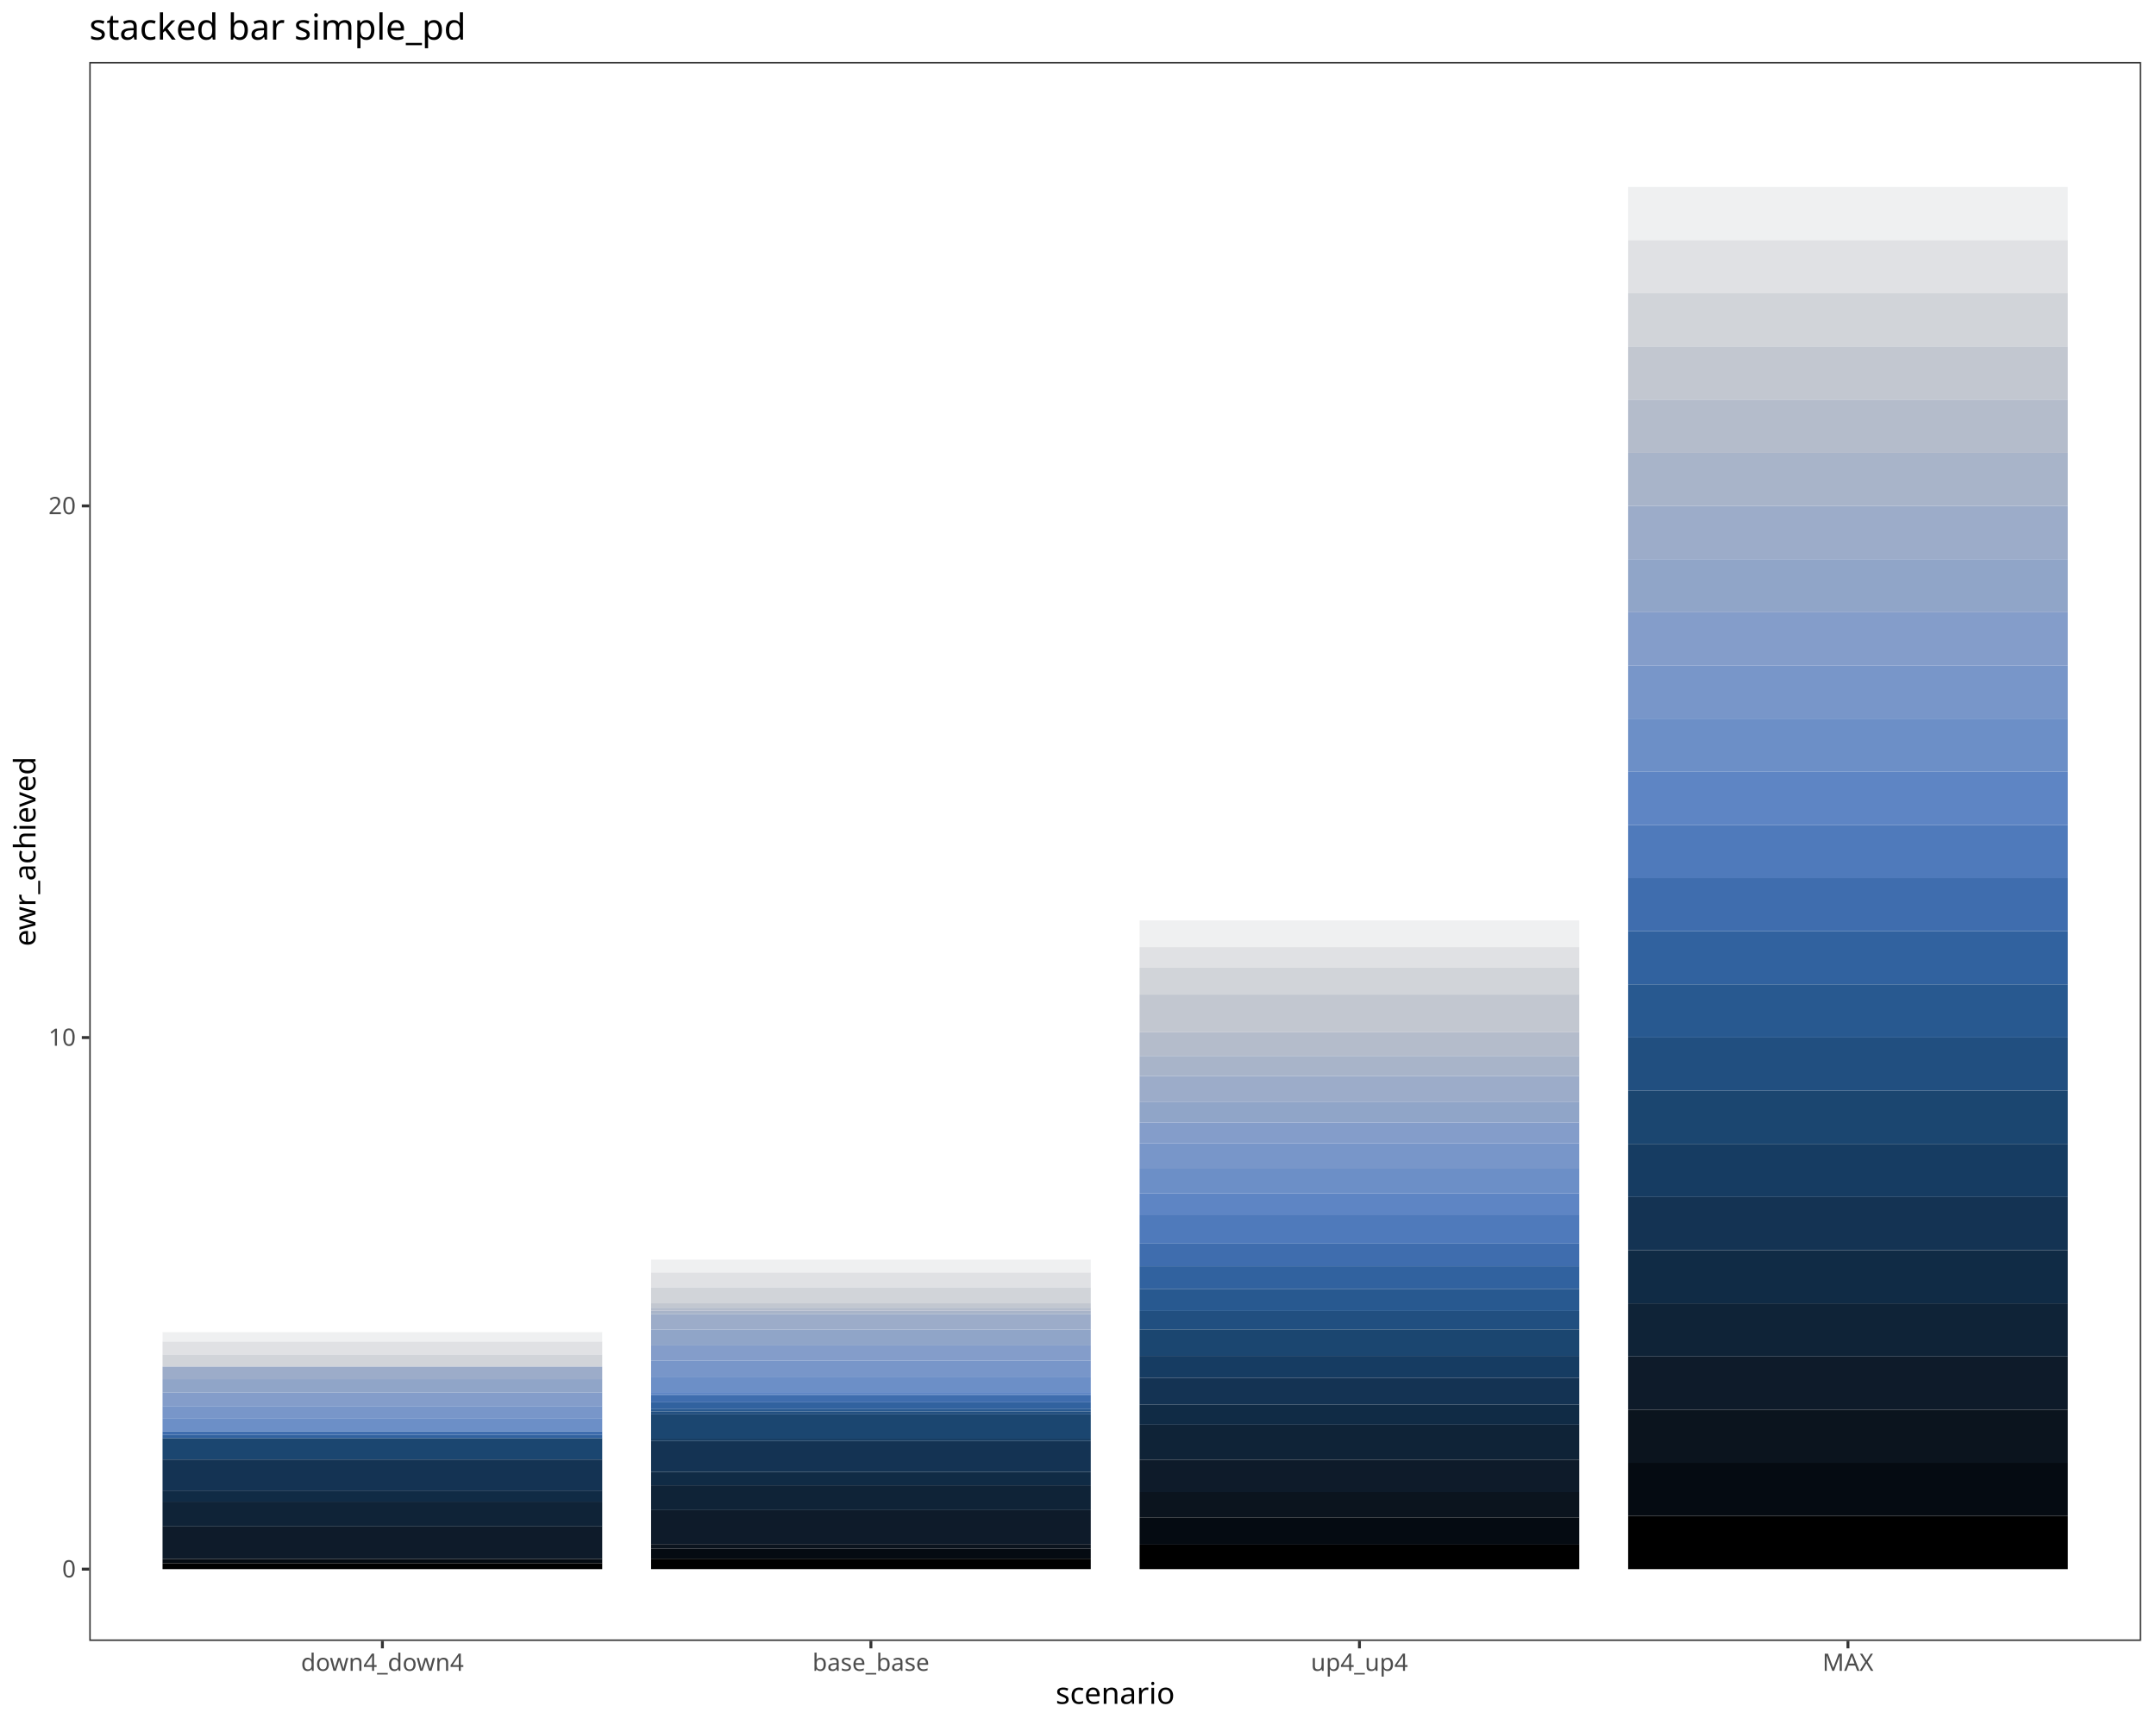
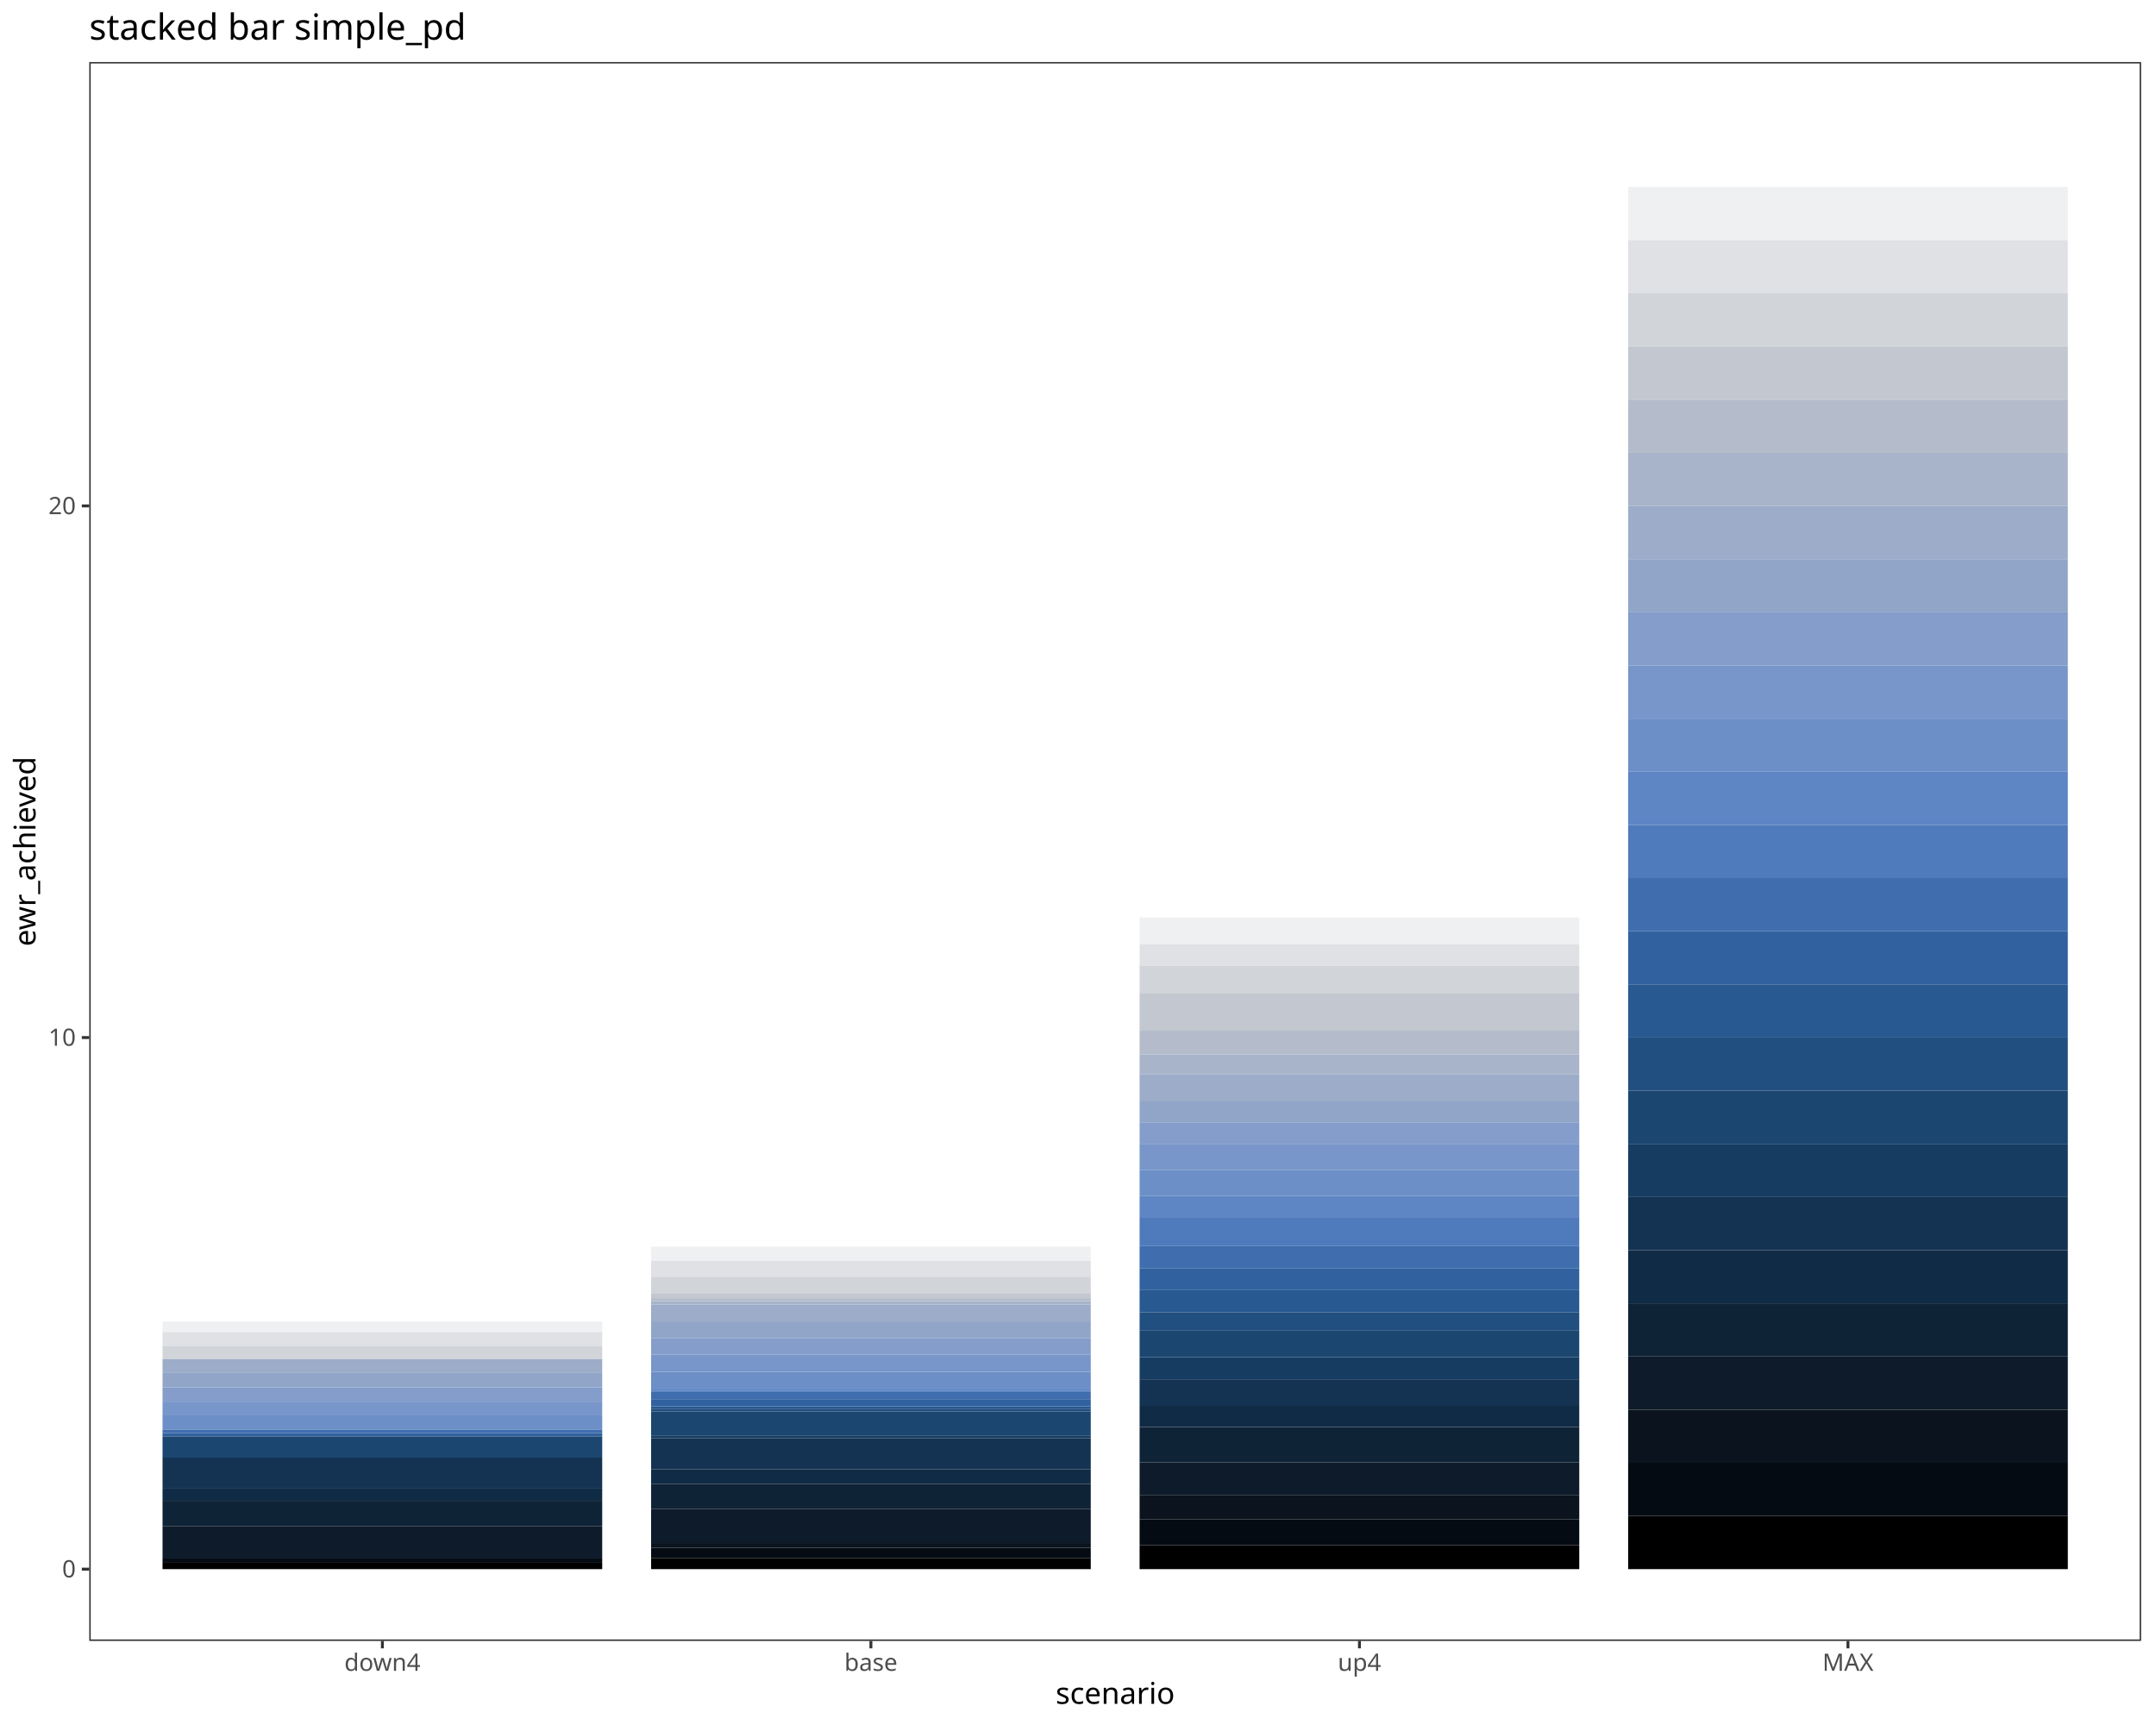
<svg xmlns="http://www.w3.org/2000/svg" class="svglite" data-engine-version="2.0" width="720.00pt" height="576.00pt" viewBox="0 0 720.00 576.00">
  <defs>
    <style type="text/css">
    .svglite line, .svglite polyline, .svglite polygon, .svglite path, .svglite rect, .svglite circle {
      fill: none;
      stroke: #000000;
      stroke-linecap: round;
      stroke-linejoin: round;
      stroke-miterlimit: 10.00;
    }
  </style>
  </defs>
  <rect width="100%" height="100%" style="stroke: none; fill: #FFFFFF;" />
  <defs>
    <clipPath id="cpMC4wMHw3MjAuMDB8MC4wMHw1NzYuMDA=">
      <rect x="0.00" y="0.00" width="720.00" height="576.00" />
    </clipPath>
  </defs>
  <g clip-path="url(#cpMC4wMHw3MjAuMDB8MC4wMHw1NzYuMDA=)">
-     <rect x="0" y="0.00" width="720.00" height="576.00" style="stroke-width: 0.97; stroke: #FFFFFF; fill: #FFFFFF;" />
+     <rect x="0.00" y="0.00" width="720.00" height="576.00" style="stroke-width: 0.97; stroke: #FFFFFF; fill: #FFFFFF;" />
  </g>
  <defs>
    <clipPath id="cpMjkuODF8NzE1LjAyfDIwLjcxfDU0Ny45Mg==">
      <rect x="29.81" y="20.71" width="685.21" height="527.21" />
    </clipPath>
  </defs>
  <g clip-path="url(#cpMjkuODF8NzE1LjAyfDIwLjcxfDU0Ny45Mg==)">
    <rect x="29.81" y="20.71" width="685.21" height="527.21" style="stroke-width: 0.97; stroke: none; fill: #FFFFFF;" />
    <rect x="543.72" y="44.68" width="146.83" height="17.75" style="stroke-width: 1.07; stroke: none; stroke-linecap: butt; stroke-linejoin: miter; fill: #FFFFFF;" />
    <rect x="543.72" y="62.43" width="146.83" height="17.75" style="stroke-width: 1.07; stroke: none; stroke-linecap: butt; stroke-linejoin: miter; fill: #EFF0F1;" />
    <rect x="543.72" y="80.18" width="146.83" height="17.75" style="stroke-width: 1.07; stroke: none; stroke-linecap: butt; stroke-linejoin: miter; fill: #E0E1E4;" />
    <rect x="543.72" y="97.93" width="146.83" height="17.75" style="stroke-width: 1.07; stroke: none; stroke-linecap: butt; stroke-linejoin: miter; fill: #D1D4D9;" />
    <rect x="543.72" y="115.68" width="146.83" height="17.75" style="stroke-width: 1.07; stroke: none; stroke-linecap: butt; stroke-linejoin: miter; fill: #C2C7D0;" />
    <rect x="543.72" y="133.43" width="146.83" height="17.75" style="stroke-width: 1.07; stroke: none; stroke-linecap: butt; stroke-linejoin: miter; fill: #B4BCCB;" />
    <rect x="543.72" y="151.18" width="146.83" height="17.75" style="stroke-width: 1.07; stroke: none; stroke-linecap: butt; stroke-linejoin: miter; fill: #A8B4C9;" />
    <rect x="543.72" y="168.93" width="146.83" height="17.75" style="stroke-width: 1.07; stroke: none; stroke-linecap: butt; stroke-linejoin: miter; fill: #9CACC9;" />
    <rect x="543.72" y="186.69" width="146.83" height="17.75" style="stroke-width: 1.07; stroke: none; stroke-linecap: butt; stroke-linejoin: miter; fill: #90A5C8;" />
    <rect x="543.72" y="204.44" width="146.83" height="17.75" style="stroke-width: 1.07; stroke: none; stroke-linecap: butt; stroke-linejoin: miter; fill: #849DCA;" />
    <rect x="543.72" y="222.19" width="146.83" height="17.75" style="stroke-width: 1.07; stroke: none; stroke-linecap: butt; stroke-linejoin: miter; fill: #7896C9;" />
    <rect x="543.72" y="239.94" width="146.83" height="17.75" style="stroke-width: 1.07; stroke: none; stroke-linecap: butt; stroke-linejoin: miter; fill: #6C8FC7;" />
    <rect x="543.72" y="257.69" width="146.83" height="17.75" style="stroke-width: 1.07; stroke: none; stroke-linecap: butt; stroke-linejoin: miter; fill: #5E85C4;" />
    <rect x="543.72" y="275.44" width="146.83" height="17.75" style="stroke-width: 1.07; stroke: none; stroke-linecap: butt; stroke-linejoin: miter; fill: #4F7ABB;" />
    <rect x="543.72" y="293.19" width="146.83" height="17.75" style="stroke-width: 1.07; stroke: none; stroke-linecap: butt; stroke-linejoin: miter; fill: #3F6DAE;" />
    <rect x="543.72" y="310.94" width="146.83" height="17.75" style="stroke-width: 1.07; stroke: none; stroke-linecap: butt; stroke-linejoin: miter; fill: #31629F;" />
    <rect x="543.72" y="328.69" width="146.83" height="17.75" style="stroke-width: 1.07; stroke: none; stroke-linecap: butt; stroke-linejoin: miter; fill: #285990;" />
    <rect x="543.72" y="346.45" width="146.83" height="17.75" style="stroke-width: 1.07; stroke: none; stroke-linecap: butt; stroke-linejoin: miter; fill: #214F80;" />
    <rect x="543.72" y="364.20" width="146.83" height="17.75" style="stroke-width: 1.07; stroke: none; stroke-linecap: butt; stroke-linejoin: miter; fill: #1B4670;" />
    <rect x="543.72" y="381.95" width="146.83" height="17.75" style="stroke-width: 1.07; stroke: none; stroke-linecap: butt; stroke-linejoin: miter; fill: #163C62;" />
    <rect x="543.72" y="399.70" width="146.83" height="17.75" style="stroke-width: 1.07; stroke: none; stroke-linecap: butt; stroke-linejoin: miter; fill: #143353;" />
    <rect x="543.72" y="417.45" width="146.83" height="17.75" style="stroke-width: 1.07; stroke: none; stroke-linecap: butt; stroke-linejoin: miter; fill: #102B45;" />
    <rect x="543.72" y="435.20" width="146.83" height="17.75" style="stroke-width: 1.07; stroke: none; stroke-linecap: butt; stroke-linejoin: miter; fill: #0F2337;" />
    <rect x="543.72" y="452.95" width="146.83" height="17.75" style="stroke-width: 1.07; stroke: none; stroke-linecap: butt; stroke-linejoin: miter; fill: #0E1B2A;" />
    <rect x="543.72" y="470.70" width="146.83" height="17.75" style="stroke-width: 1.07; stroke: none; stroke-linecap: butt; stroke-linejoin: miter; fill: #0B141E;" />
    <rect x="543.72" y="488.45" width="146.83" height="17.75" style="stroke-width: 1.07; stroke: none; stroke-linecap: butt; stroke-linejoin: miter; fill: #050B12;" />
    <rect x="543.72" y="506.21" width="146.83" height="17.75" style="stroke-width: 1.07; stroke: none; stroke-linecap: butt; stroke-linejoin: miter; fill: #000000;" />
-     <rect x="217.43" y="415.64" width="146.83" height="4.96" style="stroke-width: 1.07; stroke: none; stroke-linecap: butt; stroke-linejoin: miter; fill: #FFFFFF;" />
-     <rect x="217.43" y="420.60" width="146.83" height="4.31" style="stroke-width: 1.07; stroke: none; stroke-linecap: butt; stroke-linejoin: miter; fill: #EFF0F1;" />
-     <rect x="217.43" y="424.91" width="146.83" height="4.99" style="stroke-width: 1.07; stroke: none; stroke-linecap: butt; stroke-linejoin: miter; fill: #E0E1E4;" />
-     <rect x="217.43" y="429.90" width="146.83" height="5.28" style="stroke-width: 1.07; stroke: none; stroke-linecap: butt; stroke-linejoin: miter; fill: #D1D4D9;" />
-     <rect x="217.43" y="435.18" width="146.83" height="1.49" style="stroke-width: 1.07; stroke: none; stroke-linecap: butt; stroke-linejoin: miter; fill: #C2C7D0;" />
-     <rect x="217.43" y="436.66" width="146.83" height="0.99" style="stroke-width: 1.07; stroke: none; stroke-linecap: butt; stroke-linejoin: miter; fill: #B4BCCB;" />
-     <rect x="217.43" y="437.65" width="146.83" height="1.18" style="stroke-width: 1.07; stroke: none; stroke-linecap: butt; stroke-linejoin: miter; fill: #A8B4C9;" />
-     <rect x="217.43" y="438.84" width="146.83" height="5.12" style="stroke-width: 1.07; stroke: none; stroke-linecap: butt; stroke-linejoin: miter; fill: #9CACC9;" />
-     <rect x="217.43" y="443.96" width="146.83" height="5.31" style="stroke-width: 1.07; stroke: none; stroke-linecap: butt; stroke-linejoin: miter; fill: #90A5C8;" />
-     <rect x="217.43" y="449.27" width="146.83" height="5.10" style="stroke-width: 1.07; stroke: none; stroke-linecap: butt; stroke-linejoin: miter; fill: #849DCA;" />
-     <rect x="217.43" y="454.37" width="146.83" height="5.31" style="stroke-width: 1.07; stroke: none; stroke-linecap: butt; stroke-linejoin: miter; fill: #7896C9;" />
-     <rect x="217.43" y="459.68" width="146.83" height="5.18" style="stroke-width: 1.07; stroke: none; stroke-linecap: butt; stroke-linejoin: miter; fill: #6C8FC7;" />
-     <rect x="217.43" y="464.86" width="146.83" height="0.78" style="stroke-width: 1.07; stroke: none; stroke-linecap: butt; stroke-linejoin: miter; fill: #5E85C4;" />
-     <rect x="217.43" y="465.63" width="146.83" height="0.33" style="stroke-width: 1.07; stroke: none; stroke-linecap: butt; stroke-linejoin: miter; fill: #4F7ABB;" />
-     <rect x="217.43" y="465.97" width="146.83" height="2.28" style="stroke-width: 1.07; stroke: none; stroke-linecap: butt; stroke-linejoin: miter; fill: #3F6DAE;" />
-     <rect x="217.43" y="468.25" width="146.83" height="2.28" style="stroke-width: 1.07; stroke: none; stroke-linecap: butt; stroke-linejoin: miter; fill: #31629F;" />
-     <rect x="217.43" y="470.53" width="146.83" height="0.78" style="stroke-width: 1.07; stroke: none; stroke-linecap: butt; stroke-linejoin: miter; fill: #285990;" />
-     <rect x="217.43" y="471.30" width="146.83" height="0.98" style="stroke-width: 1.07; stroke: none; stroke-linecap: butt; stroke-linejoin: miter; fill: #214F80;" />
-     <rect x="217.43" y="472.28" width="146.83" height="8.11" style="stroke-width: 1.07; stroke: none; stroke-linecap: butt; stroke-linejoin: miter; fill: #1B4670;" />
-     <rect x="217.43" y="480.39" width="146.83" height="0.78" style="stroke-width: 1.07; stroke: none; stroke-linecap: butt; stroke-linejoin: miter; fill: #163C62;" />
-     <rect x="217.43" y="481.17" width="146.83" height="10.35" style="stroke-width: 1.07; stroke: none; stroke-linecap: butt; stroke-linejoin: miter; fill: #143353;" />
-     <rect x="217.43" y="491.52" width="146.83" height="4.45" style="stroke-width: 1.07; stroke: none; stroke-linecap: butt; stroke-linejoin: miter; fill: #102B45;" />
-     <rect x="217.43" y="495.97" width="146.83" height="8.28" style="stroke-width: 1.07; stroke: none; stroke-linecap: butt; stroke-linejoin: miter; fill: #0F2337;" />
-     <rect x="217.43" y="504.24" width="146.83" height="11.34" style="stroke-width: 1.07; stroke: none; stroke-linecap: butt; stroke-linejoin: miter; fill: #0E1B2A;" />
-     <rect x="217.43" y="515.58" width="146.83" height="1.50" style="stroke-width: 1.07; stroke: none; stroke-linecap: butt; stroke-linejoin: miter; fill: #0B141E;" />
-     <rect x="217.43" y="517.08" width="146.83" height="3.39" style="stroke-width: 1.07; stroke: none; stroke-linecap: butt; stroke-linejoin: miter; fill: #050B12;" />
-     <rect x="217.43" y="520.47" width="146.83" height="3.48" style="stroke-width: 1.07; stroke: none; stroke-linecap: butt; stroke-linejoin: miter; fill: #000000;" />
-     <rect x="54.28" y="440.84" width="146.83" height="3.98" style="stroke-width: 1.07; stroke: none; stroke-linecap: butt; stroke-linejoin: miter; fill: #FFFFFF;" />
-     <rect x="54.28" y="444.82" width="146.83" height="3.14" style="stroke-width: 1.07; stroke: none; stroke-linecap: butt; stroke-linejoin: miter; fill: #EFF0F1;" />
-     <rect x="54.28" y="447.96" width="146.83" height="4.33" style="stroke-width: 1.07; stroke: none; stroke-linecap: butt; stroke-linejoin: miter; fill: #E0E1E4;" />
-     <rect x="54.28" y="452.29" width="146.83" height="4.07" style="stroke-width: 1.07; stroke: none; stroke-linecap: butt; stroke-linejoin: miter; fill: #D1D4D9;" />
-     <rect x="54.28" y="456.36" width="146.83" height="0.00" style="stroke-width: 1.07; stroke: none; stroke-linecap: butt; stroke-linejoin: miter; fill: #C2C7D0;" />
-     <rect x="54.28" y="456.36" width="146.83" height="0.00" style="stroke-width: 1.07; stroke: none; stroke-linecap: butt; stroke-linejoin: miter; fill: #B4BCCB;" />
-     <rect x="54.28" y="456.36" width="146.83" height="0.00" style="stroke-width: 1.07; stroke: none; stroke-linecap: butt; stroke-linejoin: miter; fill: #A8B4C9;" />
-     <rect x="54.28" y="456.36" width="146.83" height="4.16" style="stroke-width: 1.07; stroke: none; stroke-linecap: butt; stroke-linejoin: miter; fill: #9CACC9;" />
-     <rect x="54.28" y="460.52" width="146.83" height="4.52" style="stroke-width: 1.07; stroke: none; stroke-linecap: butt; stroke-linejoin: miter; fill: #90A5C8;" />
-     <rect x="54.28" y="465.04" width="146.83" height="4.48" style="stroke-width: 1.07; stroke: none; stroke-linecap: butt; stroke-linejoin: miter; fill: #849DCA;" />
-     <rect x="54.28" y="469.51" width="146.83" height="4.21" style="stroke-width: 1.07; stroke: none; stroke-linecap: butt; stroke-linejoin: miter; fill: #7896C9;" />
-     <rect x="54.28" y="473.72" width="146.83" height="4.29" style="stroke-width: 1.07; stroke: none; stroke-linecap: butt; stroke-linejoin: miter; fill: #6C8FC7;" />
-     <rect x="54.28" y="478.01" width="146.83" height="0.00" style="stroke-width: 1.07; stroke: none; stroke-linecap: butt; stroke-linejoin: miter; fill: #5E85C4;" />
-     <rect x="54.28" y="478.01" width="146.83" height="0.00" style="stroke-width: 1.07; stroke: none; stroke-linecap: butt; stroke-linejoin: miter; fill: #4F7ABB;" />
-     <rect x="54.28" y="478.01" width="146.83" height="1.13" style="stroke-width: 1.07; stroke: none; stroke-linecap: butt; stroke-linejoin: miter; fill: #3F6DAE;" />
-     <rect x="54.28" y="479.14" width="146.83" height="1.13" style="stroke-width: 1.07; stroke: none; stroke-linecap: butt; stroke-linejoin: miter; fill: #31629F;" />
-     <rect x="54.28" y="480.27" width="146.83" height="0.00" style="stroke-width: 1.07; stroke: none; stroke-linecap: butt; stroke-linejoin: miter; fill: #285990;" />
-     <rect x="54.28" y="480.27" width="146.83" height="0.00" style="stroke-width: 1.07; stroke: none; stroke-linecap: butt; stroke-linejoin: miter; fill: #214F80;" />
-     <rect x="54.28" y="480.27" width="146.83" height="7.09" style="stroke-width: 1.07; stroke: none; stroke-linecap: butt; stroke-linejoin: miter; fill: #1B4670;" />
-     <rect x="54.28" y="487.36" width="146.83" height="0.00" style="stroke-width: 1.07; stroke: none; stroke-linecap: butt; stroke-linejoin: miter; fill: #163C62;" />
-     <rect x="54.28" y="487.36" width="146.83" height="10.35" style="stroke-width: 1.07; stroke: none; stroke-linecap: butt; stroke-linejoin: miter; fill: #143353;" />
-     <rect x="54.28" y="497.71" width="146.83" height="3.70" style="stroke-width: 1.07; stroke: none; stroke-linecap: butt; stroke-linejoin: miter; fill: #102B45;" />
-     <rect x="54.28" y="501.42" width="146.83" height="8.28" style="stroke-width: 1.07; stroke: none; stroke-linecap: butt; stroke-linejoin: miter; fill: #0F2337;" />
-     <rect x="54.28" y="509.69" width="146.83" height="10.84" style="stroke-width: 1.07; stroke: none; stroke-linecap: butt; stroke-linejoin: miter; fill: #0E1B2A;" />
-     <rect x="54.28" y="520.54" width="146.83" height="0.00" style="stroke-width: 1.07; stroke: none; stroke-linecap: butt; stroke-linejoin: miter; fill: #0B141E;" />
-     <rect x="54.28" y="520.54" width="146.83" height="1.43" style="stroke-width: 1.07; stroke: none; stroke-linecap: butt; stroke-linejoin: miter; fill: #050B12;" />
-     <rect x="54.28" y="521.97" width="146.83" height="1.99" style="stroke-width: 1.07; stroke: none; stroke-linecap: butt; stroke-linejoin: miter; fill: #000000;" />
-     <rect x="380.57" y="299.62" width="146.83" height="7.72" style="stroke-width: 1.07; stroke: none; stroke-linecap: butt; stroke-linejoin: miter; fill: #FFFFFF;" />
-     <rect x="380.57" y="307.34" width="146.83" height="8.92" style="stroke-width: 1.07; stroke: none; stroke-linecap: butt; stroke-linejoin: miter; fill: #EFF0F1;" />
-     <rect x="380.57" y="316.25" width="146.83" height="6.86" style="stroke-width: 1.07; stroke: none; stroke-linecap: butt; stroke-linejoin: miter; fill: #E0E1E4;" />
-     <rect x="380.57" y="323.11" width="146.83" height="8.98" style="stroke-width: 1.07; stroke: none; stroke-linecap: butt; stroke-linejoin: miter; fill: #D1D4D9;" />
-     <rect x="380.57" y="332.09" width="146.83" height="12.59" style="stroke-width: 1.07; stroke: none; stroke-linecap: butt; stroke-linejoin: miter; fill: #C2C7D0;" />
-     <rect x="380.57" y="344.69" width="146.83" height="7.90" style="stroke-width: 1.07; stroke: none; stroke-linecap: butt; stroke-linejoin: miter; fill: #B4BCCB;" />
-     <rect x="380.57" y="352.59" width="146.83" height="6.71" style="stroke-width: 1.07; stroke: none; stroke-linecap: butt; stroke-linejoin: miter; fill: #A8B4C9;" />
-     <rect x="380.57" y="359.30" width="146.83" height="8.71" style="stroke-width: 1.07; stroke: none; stroke-linecap: butt; stroke-linejoin: miter; fill: #9CACC9;" />
-     <rect x="380.57" y="368.00" width="146.83" height="6.85" style="stroke-width: 1.07; stroke: none; stroke-linecap: butt; stroke-linejoin: miter; fill: #90A5C8;" />
-     <rect x="380.57" y="374.85" width="146.83" height="6.94" style="stroke-width: 1.07; stroke: none; stroke-linecap: butt; stroke-linejoin: miter; fill: #849DCA;" />
-     <rect x="380.57" y="381.79" width="146.83" height="8.45" style="stroke-width: 1.07; stroke: none; stroke-linecap: butt; stroke-linejoin: miter; fill: #7896C9;" />
-     <rect x="380.57" y="390.24" width="146.83" height="8.19" style="stroke-width: 1.07; stroke: none; stroke-linecap: butt; stroke-linejoin: miter; fill: #6C8FC7;" />
-     <rect x="380.57" y="398.43" width="146.83" height="7.37" style="stroke-width: 1.07; stroke: none; stroke-linecap: butt; stroke-linejoin: miter; fill: #5E85C4;" />
-     <rect x="380.57" y="405.79" width="146.83" height="9.45" style="stroke-width: 1.07; stroke: none; stroke-linecap: butt; stroke-linejoin: miter; fill: #4F7ABB;" />
-     <rect x="380.57" y="415.24" width="146.83" height="7.57" style="stroke-width: 1.07; stroke: none; stroke-linecap: butt; stroke-linejoin: miter; fill: #3F6DAE;" />
-     <rect x="380.57" y="422.81" width="146.83" height="7.57" style="stroke-width: 1.07; stroke: none; stroke-linecap: butt; stroke-linejoin: miter; fill: #31629F;" />
-     <rect x="380.57" y="430.37" width="146.83" height="7.37" style="stroke-width: 1.07; stroke: none; stroke-linecap: butt; stroke-linejoin: miter; fill: #285990;" />
-     <rect x="380.57" y="437.74" width="146.83" height="6.16" style="stroke-width: 1.07; stroke: none; stroke-linecap: butt; stroke-linejoin: miter; fill: #214F80;" />
-     <rect x="380.57" y="443.90" width="146.83" height="8.86" style="stroke-width: 1.07; stroke: none; stroke-linecap: butt; stroke-linejoin: miter; fill: #1B4670;" />
-     <rect x="380.57" y="452.76" width="146.83" height="7.37" style="stroke-width: 1.07; stroke: none; stroke-linecap: butt; stroke-linejoin: miter; fill: #163C62;" />
-     <rect x="380.57" y="460.13" width="146.83" height="8.88" style="stroke-width: 1.07; stroke: none; stroke-linecap: butt; stroke-linejoin: miter; fill: #143353;" />
-     <rect x="380.57" y="469.00" width="146.83" height="6.74" style="stroke-width: 1.07; stroke: none; stroke-linecap: butt; stroke-linejoin: miter; fill: #102B45;" />
-     <rect x="380.57" y="475.74" width="146.83" height="11.66" style="stroke-width: 1.07; stroke: none; stroke-linecap: butt; stroke-linejoin: miter; fill: #0F2337;" />
-     <rect x="380.57" y="487.40" width="146.83" height="10.84" style="stroke-width: 1.07; stroke: none; stroke-linecap: butt; stroke-linejoin: miter; fill: #0E1B2A;" />
-     <rect x="380.57" y="498.24" width="146.83" height="8.46" style="stroke-width: 1.07; stroke: none; stroke-linecap: butt; stroke-linejoin: miter; fill: #0B141E;" />
-     <rect x="380.57" y="506.70" width="146.83" height="9.09" style="stroke-width: 1.07; stroke: none; stroke-linecap: butt; stroke-linejoin: miter; fill: #050B12;" />
-     <rect x="380.57" y="515.79" width="146.83" height="8.17" style="stroke-width: 1.07; stroke: none; stroke-linecap: butt; stroke-linejoin: miter; fill: #000000;" />
+     <rect x="217.43" y="410.98" width="146.83" height="5.30" style="stroke-width: 1.07; stroke: none; stroke-linecap: butt; stroke-linejoin: miter; fill: #FFFFFF;" />
+     <rect x="217.43" y="416.28" width="146.83" height="4.70" style="stroke-width: 1.07; stroke: none; stroke-linecap: butt; stroke-linejoin: miter; fill: #EFF0F1;" />
+     <rect x="217.43" y="420.98" width="146.83" height="5.34" style="stroke-width: 1.07; stroke: none; stroke-linecap: butt; stroke-linejoin: miter; fill: #E0E1E4;" />
+     <rect x="217.43" y="426.32" width="146.83" height="5.67" style="stroke-width: 1.07; stroke: none; stroke-linecap: butt; stroke-linejoin: miter; fill: #D1D4D9;" />
+     <rect x="217.43" y="431.99" width="146.83" height="1.49" style="stroke-width: 1.07; stroke: none; stroke-linecap: butt; stroke-linejoin: miter; fill: #C2C7D0;" />
+     <rect x="217.43" y="433.48" width="146.83" height="0.99" style="stroke-width: 1.07; stroke: none; stroke-linecap: butt; stroke-linejoin: miter; fill: #B4BCCB;" />
+     <rect x="217.43" y="434.47" width="146.83" height="1.18" style="stroke-width: 1.07; stroke: none; stroke-linecap: butt; stroke-linejoin: miter; fill: #A8B4C9;" />
+     <rect x="217.43" y="435.65" width="146.83" height="5.58" style="stroke-width: 1.07; stroke: none; stroke-linecap: butt; stroke-linejoin: miter; fill: #9CACC9;" />
+     <rect x="217.43" y="441.23" width="146.83" height="5.67" style="stroke-width: 1.07; stroke: none; stroke-linecap: butt; stroke-linejoin: miter; fill: #90A5C8;" />
+     <rect x="217.43" y="446.90" width="146.83" height="5.45" style="stroke-width: 1.07; stroke: none; stroke-linecap: butt; stroke-linejoin: miter; fill: #849DCA;" />
+     <rect x="217.43" y="452.35" width="146.83" height="5.69" style="stroke-width: 1.07; stroke: none; stroke-linecap: butt; stroke-linejoin: miter; fill: #7896C9;" />
+     <rect x="217.43" y="458.05" width="146.83" height="5.66" style="stroke-width: 1.07; stroke: none; stroke-linecap: butt; stroke-linejoin: miter; fill: #6C8FC7;" />
+     <rect x="217.43" y="463.71" width="146.83" height="0.78" style="stroke-width: 1.07; stroke: none; stroke-linecap: butt; stroke-linejoin: miter; fill: #5E85C4;" />
+     <rect x="217.43" y="464.48" width="146.83" height="0.33" style="stroke-width: 1.07; stroke: none; stroke-linecap: butt; stroke-linejoin: miter; fill: #4F7ABB;" />
+     <rect x="217.43" y="464.82" width="146.83" height="2.39" style="stroke-width: 1.07; stroke: none; stroke-linecap: butt; stroke-linejoin: miter; fill: #3F6DAE;" />
+     <rect x="217.43" y="467.20" width="146.83" height="2.39" style="stroke-width: 1.07; stroke: none; stroke-linecap: butt; stroke-linejoin: miter; fill: #31629F;" />
+     <rect x="217.43" y="469.59" width="146.83" height="0.78" style="stroke-width: 1.07; stroke: none; stroke-linecap: butt; stroke-linejoin: miter; fill: #285990;" />
+     <rect x="217.43" y="470.37" width="146.83" height="0.98" style="stroke-width: 1.07; stroke: none; stroke-linecap: butt; stroke-linejoin: miter; fill: #214F80;" />
+     <rect x="217.43" y="471.35" width="146.83" height="8.11" style="stroke-width: 1.07; stroke: none; stroke-linecap: butt; stroke-linejoin: miter; fill: #1B4670;" />
+     <rect x="217.43" y="479.45" width="146.83" height="0.78" style="stroke-width: 1.07; stroke: none; stroke-linecap: butt; stroke-linejoin: miter; fill: #163C62;" />
+     <rect x="217.43" y="480.23" width="146.83" height="10.35" style="stroke-width: 1.07; stroke: none; stroke-linecap: butt; stroke-linejoin: miter; fill: #143353;" />
+     <rect x="217.43" y="490.58" width="146.83" height="4.89" style="stroke-width: 1.07; stroke: none; stroke-linecap: butt; stroke-linejoin: miter; fill: #102B45;" />
+     <rect x="217.43" y="495.47" width="146.83" height="8.43" style="stroke-width: 1.07; stroke: none; stroke-linecap: butt; stroke-linejoin: miter; fill: #0F2337;" />
+     <rect x="217.43" y="503.90" width="146.83" height="11.34" style="stroke-width: 1.07; stroke: none; stroke-linecap: butt; stroke-linejoin: miter; fill: #0E1B2A;" />
+     <rect x="217.43" y="515.24" width="146.83" height="1.57" style="stroke-width: 1.07; stroke: none; stroke-linecap: butt; stroke-linejoin: miter; fill: #0B141E;" />
+     <rect x="217.43" y="516.81" width="146.83" height="3.43" style="stroke-width: 1.07; stroke: none; stroke-linecap: butt; stroke-linejoin: miter; fill: #050B12;" />
+     <rect x="217.43" y="520.24" width="146.83" height="3.72" style="stroke-width: 1.07; stroke: none; stroke-linecap: butt; stroke-linejoin: miter; fill: #000000;" />
+     <rect x="54.28" y="437.03" width="146.83" height="4.25" style="stroke-width: 1.07; stroke: none; stroke-linecap: butt; stroke-linejoin: miter; fill: #FFFFFF;" />
+     <rect x="54.28" y="441.28" width="146.83" height="3.50" style="stroke-width: 1.07; stroke: none; stroke-linecap: butt; stroke-linejoin: miter; fill: #EFF0F1;" />
+     <rect x="54.28" y="444.78" width="146.83" height="4.60" style="stroke-width: 1.07; stroke: none; stroke-linecap: butt; stroke-linejoin: miter; fill: #E0E1E4;" />
+     <rect x="54.28" y="449.38" width="146.83" height="4.45" style="stroke-width: 1.07; stroke: none; stroke-linecap: butt; stroke-linejoin: miter; fill: #D1D4D9;" />
+     <rect x="54.28" y="453.83" width="146.83" height="0.00" style="stroke-width: 1.07; stroke: none; stroke-linecap: butt; stroke-linejoin: miter; fill: #C2C7D0;" />
+     <rect x="54.28" y="453.83" width="146.83" height="0.00" style="stroke-width: 1.07; stroke: none; stroke-linecap: butt; stroke-linejoin: miter; fill: #B4BCCB;" />
+     <rect x="54.28" y="453.83" width="146.83" height="0.00" style="stroke-width: 1.07; stroke: none; stroke-linecap: butt; stroke-linejoin: miter; fill: #A8B4C9;" />
+     <rect x="54.28" y="453.83" width="146.83" height="4.63" style="stroke-width: 1.07; stroke: none; stroke-linecap: butt; stroke-linejoin: miter; fill: #9CACC9;" />
+     <rect x="54.28" y="458.46" width="146.83" height="4.81" style="stroke-width: 1.07; stroke: none; stroke-linecap: butt; stroke-linejoin: miter; fill: #90A5C8;" />
+     <rect x="54.28" y="463.27" width="146.83" height="4.76" style="stroke-width: 1.07; stroke: none; stroke-linecap: butt; stroke-linejoin: miter; fill: #849DCA;" />
+     <rect x="54.28" y="468.03" width="146.83" height="4.57" style="stroke-width: 1.07; stroke: none; stroke-linecap: butt; stroke-linejoin: miter; fill: #7896C9;" />
+     <rect x="54.28" y="472.59" width="146.83" height="4.78" style="stroke-width: 1.07; stroke: none; stroke-linecap: butt; stroke-linejoin: miter; fill: #6C8FC7;" />
+     <rect x="54.28" y="477.37" width="146.83" height="0.00" style="stroke-width: 1.07; stroke: none; stroke-linecap: butt; stroke-linejoin: miter; fill: #5E85C4;" />
+     <rect x="54.28" y="477.37" width="146.83" height="0.00" style="stroke-width: 1.07; stroke: none; stroke-linecap: butt; stroke-linejoin: miter; fill: #4F7ABB;" />
+     <rect x="54.28" y="477.37" width="146.83" height="1.13" style="stroke-width: 1.07; stroke: none; stroke-linecap: butt; stroke-linejoin: miter; fill: #3F6DAE;" />
+     <rect x="54.28" y="478.50" width="146.83" height="1.13" style="stroke-width: 1.07; stroke: none; stroke-linecap: butt; stroke-linejoin: miter; fill: #31629F;" />
+     <rect x="54.28" y="479.63" width="146.83" height="0.00" style="stroke-width: 1.07; stroke: none; stroke-linecap: butt; stroke-linejoin: miter; fill: #285990;" />
+     <rect x="54.28" y="479.63" width="146.83" height="0.00" style="stroke-width: 1.07; stroke: none; stroke-linecap: butt; stroke-linejoin: miter; fill: #214F80;" />
+     <rect x="54.28" y="479.63" width="146.83" height="7.09" style="stroke-width: 1.07; stroke: none; stroke-linecap: butt; stroke-linejoin: miter; fill: #1B4670;" />
+     <rect x="54.28" y="486.72" width="146.83" height="0.00" style="stroke-width: 1.07; stroke: none; stroke-linecap: butt; stroke-linejoin: miter; fill: #163C62;" />
+     <rect x="54.28" y="486.72" width="146.83" height="10.35" style="stroke-width: 1.07; stroke: none; stroke-linecap: butt; stroke-linejoin: miter; fill: #143353;" />
+     <rect x="54.28" y="497.08" width="146.83" height="4.06" style="stroke-width: 1.07; stroke: none; stroke-linecap: butt; stroke-linejoin: miter; fill: #102B45;" />
+     <rect x="54.28" y="501.14" width="146.83" height="8.43" style="stroke-width: 1.07; stroke: none; stroke-linecap: butt; stroke-linejoin: miter; fill: #0F2337;" />
+     <rect x="54.28" y="509.57" width="146.83" height="10.84" style="stroke-width: 1.07; stroke: none; stroke-linecap: butt; stroke-linejoin: miter; fill: #0E1B2A;" />
+     <rect x="54.28" y="520.41" width="146.83" height="0.00" style="stroke-width: 1.07; stroke: none; stroke-linecap: butt; stroke-linejoin: miter; fill: #0B141E;" />
+     <rect x="54.28" y="520.41" width="146.83" height="1.43" style="stroke-width: 1.07; stroke: none; stroke-linecap: butt; stroke-linejoin: miter; fill: #050B12;" />
+     <rect x="54.28" y="521.84" width="146.83" height="2.12" style="stroke-width: 1.07; stroke: none; stroke-linecap: butt; stroke-linejoin: miter; fill: #000000;" />
+     <rect x="380.57" y="298.48" width="146.83" height="7.89" style="stroke-width: 1.07; stroke: none; stroke-linecap: butt; stroke-linejoin: miter; fill: #FFFFFF;" />
+     <rect x="380.57" y="306.37" width="146.83" height="8.98" style="stroke-width: 1.07; stroke: none; stroke-linecap: butt; stroke-linejoin: miter; fill: #EFF0F1;" />
+     <rect x="380.57" y="315.34" width="146.83" height="7.12" style="stroke-width: 1.07; stroke: none; stroke-linecap: butt; stroke-linejoin: miter; fill: #E0E1E4;" />
+     <rect x="380.57" y="322.47" width="146.83" height="9.11" style="stroke-width: 1.07; stroke: none; stroke-linecap: butt; stroke-linejoin: miter; fill: #D1D4D9;" />
+     <rect x="380.57" y="331.58" width="146.83" height="12.59" style="stroke-width: 1.07; stroke: none; stroke-linecap: butt; stroke-linejoin: miter; fill: #C2C7D0;" />
+     <rect x="380.57" y="344.17" width="146.83" height="7.90" style="stroke-width: 1.07; stroke: none; stroke-linecap: butt; stroke-linejoin: miter; fill: #B4BCCB;" />
+     <rect x="380.57" y="352.07" width="146.83" height="6.71" style="stroke-width: 1.07; stroke: none; stroke-linecap: butt; stroke-linejoin: miter; fill: #A8B4C9;" />
+     <rect x="380.57" y="358.78" width="146.83" height="9.00" style="stroke-width: 1.07; stroke: none; stroke-linecap: butt; stroke-linejoin: miter; fill: #9CACC9;" />
+     <rect x="380.57" y="367.78" width="146.83" height="7.14" style="stroke-width: 1.07; stroke: none; stroke-linecap: butt; stroke-linejoin: miter; fill: #90A5C8;" />
+     <rect x="380.57" y="374.92" width="146.83" height="7.22" style="stroke-width: 1.07; stroke: none; stroke-linecap: butt; stroke-linejoin: miter; fill: #849DCA;" />
+     <rect x="380.57" y="382.14" width="146.83" height="8.61" style="stroke-width: 1.07; stroke: none; stroke-linecap: butt; stroke-linejoin: miter; fill: #7896C9;" />
+     <rect x="380.57" y="390.76" width="146.83" height="8.53" style="stroke-width: 1.07; stroke: none; stroke-linecap: butt; stroke-linejoin: miter; fill: #6C8FC7;" />
+     <rect x="380.57" y="399.28" width="146.83" height="7.37" style="stroke-width: 1.07; stroke: none; stroke-linecap: butt; stroke-linejoin: miter; fill: #5E85C4;" />
+     <rect x="380.57" y="406.65" width="146.83" height="9.45" style="stroke-width: 1.07; stroke: none; stroke-linecap: butt; stroke-linejoin: miter; fill: #4F7ABB;" />
+     <rect x="380.57" y="416.10" width="146.83" height="7.35" style="stroke-width: 1.07; stroke: none; stroke-linecap: butt; stroke-linejoin: miter; fill: #3F6DAE;" />
+     <rect x="380.57" y="423.45" width="146.83" height="7.35" style="stroke-width: 1.07; stroke: none; stroke-linecap: butt; stroke-linejoin: miter; fill: #31629F;" />
+     <rect x="380.57" y="430.81" width="146.83" height="7.37" style="stroke-width: 1.07; stroke: none; stroke-linecap: butt; stroke-linejoin: miter; fill: #285990;" />
+     <rect x="380.57" y="438.17" width="146.83" height="6.16" style="stroke-width: 1.07; stroke: none; stroke-linecap: butt; stroke-linejoin: miter; fill: #214F80;" />
+     <rect x="380.57" y="444.33" width="146.83" height="8.86" style="stroke-width: 1.07; stroke: none; stroke-linecap: butt; stroke-linejoin: miter; fill: #1B4670;" />
+     <rect x="380.57" y="453.19" width="146.83" height="7.37" style="stroke-width: 1.07; stroke: none; stroke-linecap: butt; stroke-linejoin: miter; fill: #163C62;" />
+     <rect x="380.57" y="460.56" width="146.83" height="8.88" style="stroke-width: 1.07; stroke: none; stroke-linecap: butt; stroke-linejoin: miter; fill: #143353;" />
+     <rect x="380.57" y="469.43" width="146.83" height="7.09" style="stroke-width: 1.07; stroke: none; stroke-linecap: butt; stroke-linejoin: miter; fill: #102B45;" />
+     <rect x="380.57" y="476.53" width="146.83" height="11.81" style="stroke-width: 1.07; stroke: none; stroke-linecap: butt; stroke-linejoin: miter; fill: #0F2337;" />
+     <rect x="380.57" y="488.34" width="146.83" height="10.84" style="stroke-width: 1.07; stroke: none; stroke-linecap: butt; stroke-linejoin: miter; fill: #0E1B2A;" />
+     <rect x="380.57" y="499.18" width="146.83" height="8.10" style="stroke-width: 1.07; stroke: none; stroke-linecap: butt; stroke-linejoin: miter; fill: #0B141E;" />
+     <rect x="380.57" y="507.28" width="146.83" height="8.68" style="stroke-width: 1.07; stroke: none; stroke-linecap: butt; stroke-linejoin: miter; fill: #050B12;" />
+     <rect x="380.57" y="515.96" width="146.83" height="8.00" style="stroke-width: 1.07; stroke: none; stroke-linecap: butt; stroke-linejoin: miter; fill: #000000;" />
    <rect x="29.81" y="20.71" width="685.21" height="527.21" style="stroke-width: 0.97; stroke: #333333;" />
  </g>
  <g clip-path="url(#cpMC4wMHw3MjAuMDB8MC4wMHw1NzYuMDA=)">
    <text x="25.33" y="526.71" text-anchor="end" style="font-size: 8.00px; fill: #4D4D4D; font-family: sans;" textLength="4.45px" lengthAdjust="spacingAndGlyphs">0</text>
    <text x="25.33" y="349.20" text-anchor="end" style="font-size: 8.00px; fill: #4D4D4D; font-family: sans;" textLength="8.90px" lengthAdjust="spacingAndGlyphs">10</text>
    <text x="25.33" y="171.69" text-anchor="end" style="font-size: 8.00px; fill: #4D4D4D; font-family: sans;" textLength="8.90px" lengthAdjust="spacingAndGlyphs">20</text>
    <polyline points="27.32,523.96 29.81,523.96 " style="stroke-width: 0.97; stroke: #333333; stroke-linecap: butt;" />
    <polyline points="27.32,346.45 29.81,346.45 " style="stroke-width: 0.97; stroke: #333333; stroke-linecap: butt;" />
    <polyline points="27.32,168.93 29.81,168.93 " style="stroke-width: 0.97; stroke: #333333; stroke-linecap: butt;" />
    <polyline points="127.70,550.41 127.70,547.92 " style="stroke-width: 0.97; stroke: #333333; stroke-linecap: butt;" />
    <polyline points="290.84,550.41 290.84,547.92 " style="stroke-width: 0.97; stroke: #333333; stroke-linecap: butt;" />
    <polyline points="453.99,550.41 453.99,547.92 " style="stroke-width: 0.97; stroke: #333333; stroke-linecap: butt;" />
    <polyline points="617.13,550.41 617.13,547.92 " style="stroke-width: 0.97; stroke: #333333; stroke-linecap: butt;" />
-     <text x="127.70" y="557.91" text-anchor="middle" style="font-size: 8.00px; fill: #4D4D4D; font-family: sans;" textLength="51.60px" lengthAdjust="spacingAndGlyphs">down4_down4</text>
-     <text x="290.84" y="557.91" text-anchor="middle" style="font-size: 8.00px; fill: #4D4D4D; font-family: sans;" textLength="39.15px" lengthAdjust="spacingAndGlyphs">base_base</text>
-     <text x="453.99" y="557.91" text-anchor="middle" style="font-size: 8.00px; fill: #4D4D4D; font-family: sans;" textLength="31.15px" lengthAdjust="spacingAndGlyphs">up4_up4</text>
+     <text x="127.70" y="557.91" text-anchor="middle" style="font-size: 8.00px; fill: #4D4D4D; font-family: sans;" textLength="23.58px" lengthAdjust="spacingAndGlyphs">down4</text>
+     <text x="290.84" y="557.91" text-anchor="middle" style="font-size: 8.00px; fill: #4D4D4D; font-family: sans;" textLength="17.35px" lengthAdjust="spacingAndGlyphs">base</text>
+     <text x="453.99" y="557.91" text-anchor="middle" style="font-size: 8.00px; fill: #4D4D4D; font-family: sans;" textLength="13.35px" lengthAdjust="spacingAndGlyphs">up4</text>
    <text x="617.13" y="557.91" text-anchor="middle" style="font-size: 8.00px; fill: #4D4D4D; font-family: sans;" textLength="17.34px" lengthAdjust="spacingAndGlyphs">MAX</text>
    <text x="372.42" y="568.94" text-anchor="middle" style="font-size: 10.00px; font-family: sans;" textLength="37.81px" lengthAdjust="spacingAndGlyphs">scenario</text>
    <text transform="translate(11.86,284.32) rotate(-90)" text-anchor="middle" style="font-size: 10.00px; font-family: sans;" textLength="61.72px" lengthAdjust="spacingAndGlyphs">ewr_achieved</text>
    <text x="29.81" y="13.24" style="font-size: 12.00px; font-family: sans;" textLength="120.09px" lengthAdjust="spacingAndGlyphs">stacked bar simple_pd</text>
  </g>
</svg>
